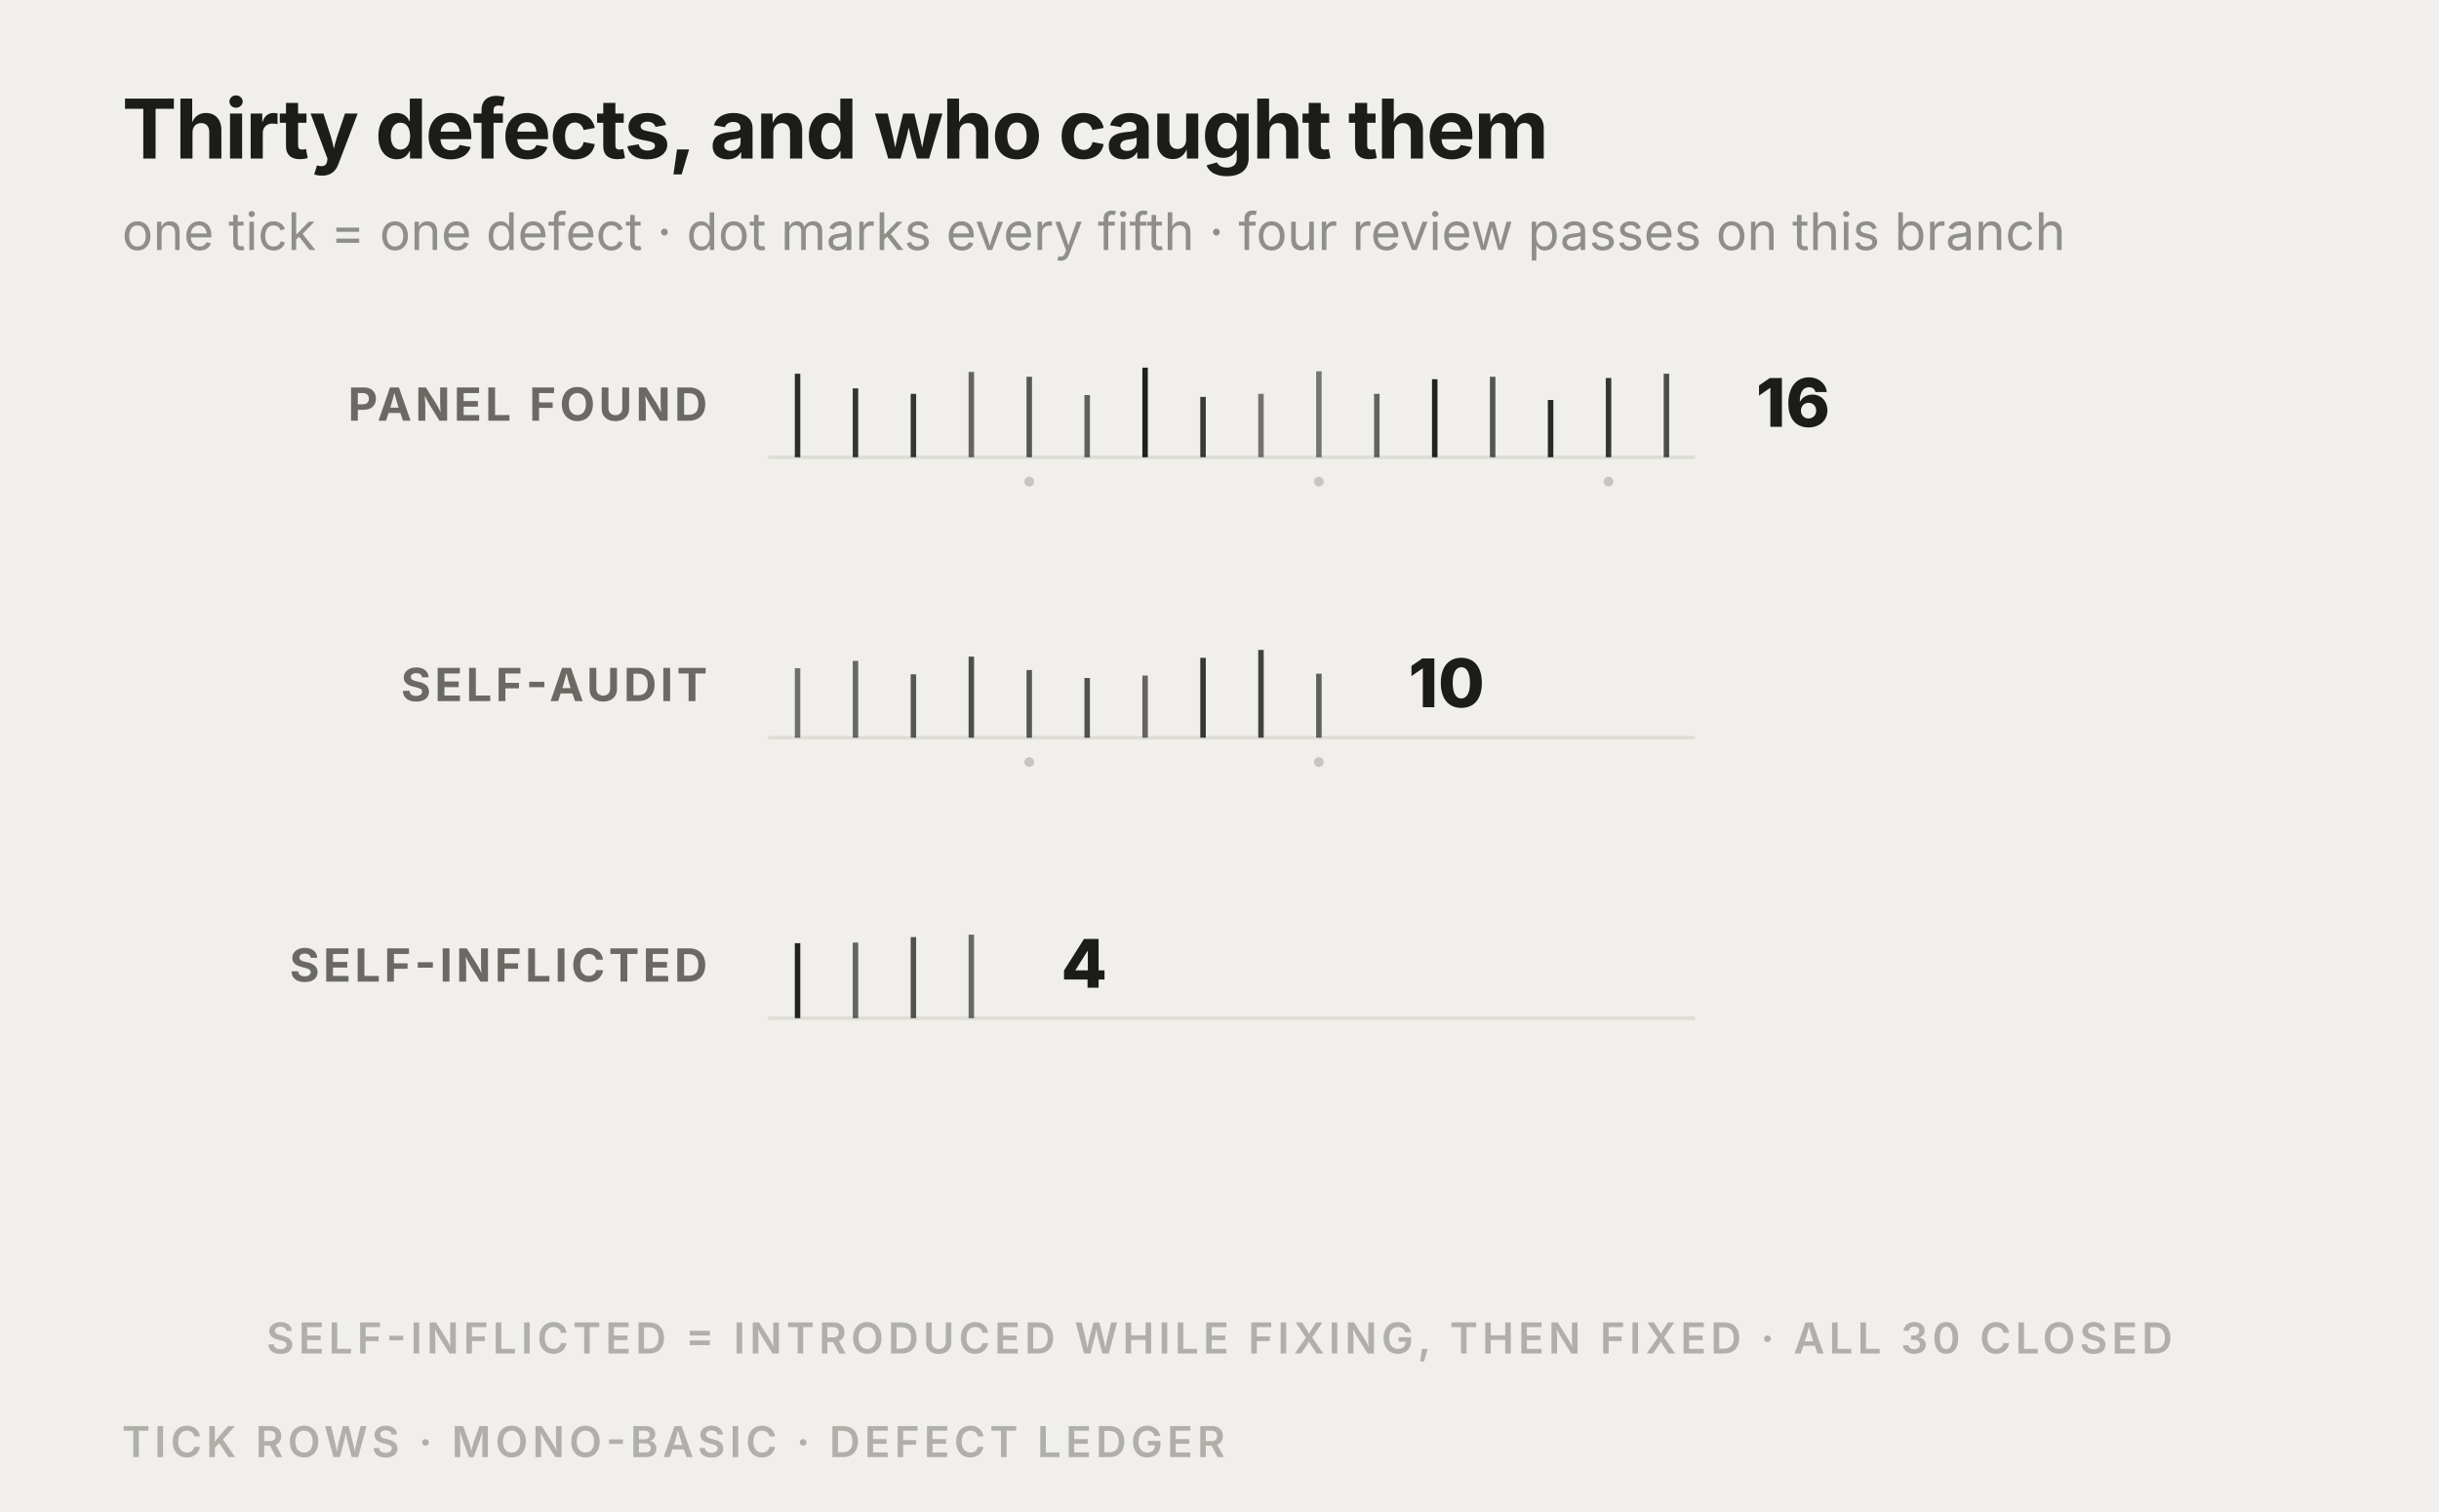
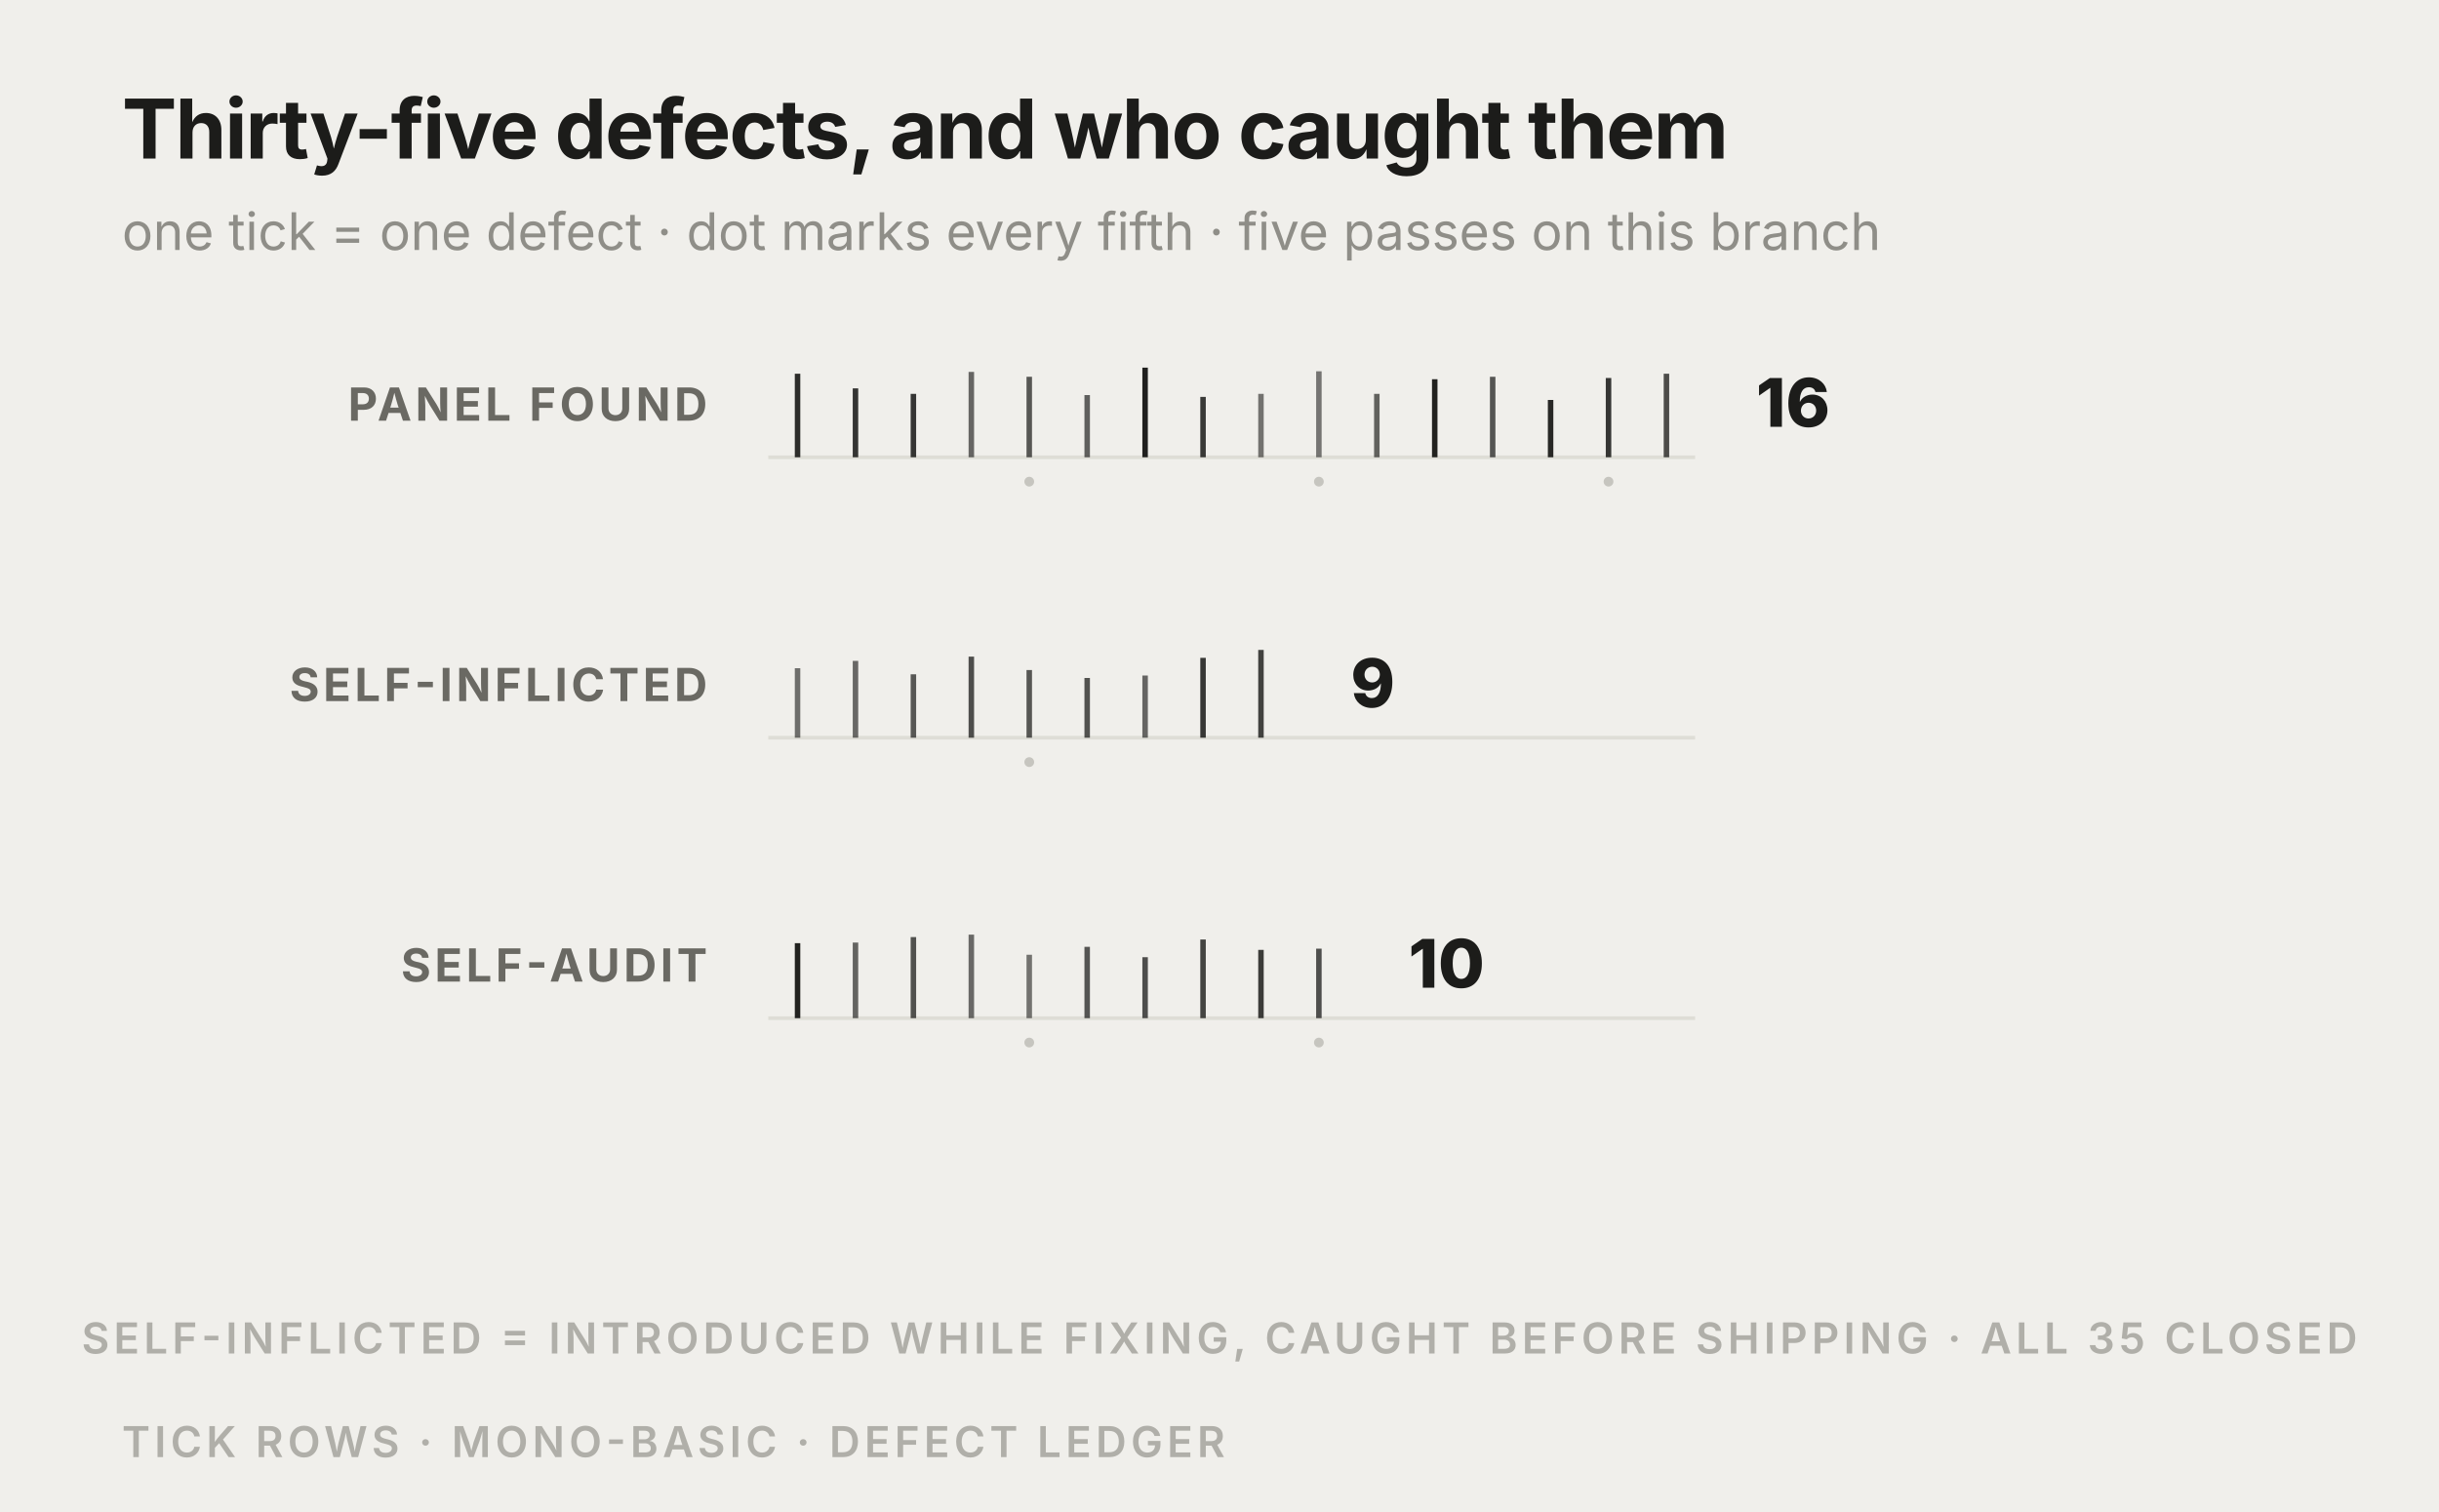
<svg xmlns="http://www.w3.org/2000/svg" viewBox="0 0 400 248" width="400" height="248" font-family="Inter,-apple-system,Helvetica Neue,Arial,sans-serif">
  <style>
  text{font-family:Inter,-apple-system,'Helvetica Neue',Arial,sans-serif}
</style>
  <rect x="0" y="0" width="400" height="248" fill="#F0EFEB" />
-   <text x="20" y="26" font-size="13.5" font-weight="700" fill="#1C1C1A" letter-spacing="-.02em">Thirty defects, and who caught them</text>
-   <text x="20" y="41" font-size="8.5" fill="#8F8E88">one tick = one defect · dot marks every fifth · four review passes on this branch</text>
+   <text x="20" y="26" font-size="13.5" font-weight="700" fill="#1C1C1A" letter-spacing="-.02em">Thirty-five defects, and who caught them</text>
+   <text x="20" y="41" font-size="8.5" fill="#8F8E88">one tick = one defect · dot marks every fifth · five passes on this branch</text>
  <g transform="translate(0,26)">
    <text x="116" y="43" font-size="7.5" font-weight="700" fill="#6A6963" text-anchor="end" letter-spacing=".08em">PANEL FOUND</text>
    <line x1="126" y1="49" x2="278" y2="49" stroke="#DEDDD6" stroke-width="0.6" />
    <line x1="130.8" y1="49" x2="130.8" y2="35.3" stroke="#1C1C1A" stroke-width="0.9" opacity="0.92" />
    <line x1="140.3" y1="49" x2="140.3" y2="37.7" stroke="#1C1C1A" stroke-width="0.9" opacity="0.88" />
    <line x1="149.8" y1="49" x2="149.8" y2="38.6" stroke="#1C1C1A" stroke-width="0.9" opacity="0.88" />
    <line x1="159.3" y1="49" x2="159.3" y2="35.0" stroke="#1C1C1A" stroke-width="0.9" opacity="0.65" />
    <line x1="168.8" y1="49" x2="168.8" y2="35.8" stroke="#1C1C1A" stroke-width="0.9" opacity="0.72" />
    <circle cx="168.8" cy="53" r="0.8" fill="#C6C5BF" />
    <line x1="178.3" y1="49" x2="178.3" y2="38.8" stroke="#1C1C1A" stroke-width="0.9" opacity="0.68" />
    <line x1="187.8" y1="49" x2="187.8" y2="34.3" stroke="#1C1C1A" stroke-width="0.9" opacity="0.98" />
    <line x1="197.3" y1="49" x2="197.3" y2="39.1" stroke="#1C1C1A" stroke-width="0.9" opacity="0.86" />
    <line x1="206.8" y1="49" x2="206.8" y2="38.6" stroke="#1C1C1A" stroke-width="0.9" opacity="0.59" />
    <line x1="216.3" y1="49" x2="216.3" y2="34.9" stroke="#1C1C1A" stroke-width="0.9" opacity="0.58" />
    <circle cx="216.3" cy="53" r="0.8" fill="#C6C5BF" />
    <line x1="225.8" y1="49" x2="225.8" y2="38.6" stroke="#1C1C1A" stroke-width="0.9" opacity="0.67" />
    <line x1="235.3" y1="49" x2="235.3" y2="36.2" stroke="#1C1C1A" stroke-width="0.9" opacity="0.97" />
    <line x1="244.8" y1="49" x2="244.8" y2="35.8" stroke="#1C1C1A" stroke-width="0.9" opacity="0.73" />
    <line x1="254.3" y1="49" x2="254.3" y2="39.6" stroke="#1C1C1A" stroke-width="0.9" opacity="0.94" />
    <line x1="263.8" y1="49" x2="263.8" y2="36.0" stroke="#1C1C1A" stroke-width="0.9" opacity="0.88" />
    <circle cx="263.8" cy="53" r="0.8" fill="#C6C5BF" />
    <line x1="273.3" y1="49" x2="273.3" y2="35.3" stroke="#1C1C1A" stroke-width="0.9" opacity="0.77" />
    <text x="288.0" y="44" font-size="11" font-weight="800" fill="#1C1C1A">16</text>
-     <text x="116" y="89" font-size="7.5" font-weight="700" fill="#6A6963" text-anchor="end" letter-spacing=".08em">SELF-AUDIT</text>
+     <text x="116" y="89" font-size="7.5" font-weight="700" fill="#6A6963" text-anchor="end" letter-spacing=".08em">SELF-INFLICTED</text>
    <line x1="126" y1="95" x2="278" y2="95" stroke="#DEDDD6" stroke-width="0.6" />
    <line x1="130.8" y1="95" x2="130.8" y2="83.6" stroke="#1C1C1A" stroke-width="0.9" opacity="0.61" />
    <line x1="140.3" y1="95" x2="140.3" y2="82.4" stroke="#1C1C1A" stroke-width="0.9" opacity="0.64" />
    <line x1="149.8" y1="95" x2="149.8" y2="84.6" stroke="#1C1C1A" stroke-width="0.9" opacity="0.72" />
    <line x1="159.3" y1="95" x2="159.3" y2="81.7" stroke="#1C1C1A" stroke-width="0.9" opacity="0.76" />
    <line x1="168.8" y1="95" x2="168.8" y2="83.9" stroke="#1C1C1A" stroke-width="0.9" opacity="0.72" />
    <circle cx="168.8" cy="99" r="0.8" fill="#C6C5BF" />
    <line x1="178.3" y1="95" x2="178.3" y2="85.2" stroke="#1C1C1A" stroke-width="0.9" opacity="0.75" />
    <line x1="187.8" y1="95" x2="187.8" y2="84.8" stroke="#1C1C1A" stroke-width="0.9" opacity="0.65" />
    <line x1="197.3" y1="95" x2="197.3" y2="81.9" stroke="#1C1C1A" stroke-width="0.9" opacity="0.87" />
    <line x1="206.8" y1="95" x2="206.8" y2="80.6" stroke="#1C1C1A" stroke-width="0.9" opacity="0.82" />
-     <line x1="216.3" y1="95" x2="216.3" y2="84.5" stroke="#1C1C1A" stroke-width="0.9" opacity="0.68" />
-     <circle cx="216.3" cy="99" r="0.8" fill="#C6C5BF" />
-     <text x="231.0" y="90" font-size="11" font-weight="800" fill="#1C1C1A">10</text>
-     <text x="116" y="135" font-size="7.5" font-weight="700" fill="#6A6963" text-anchor="end" letter-spacing=".08em">SELF-INFLICTED</text>
+     <text x="221.5" y="90" font-size="11" font-weight="800" fill="#1C1C1A">9</text>
+     <text x="116" y="135" font-size="7.5" font-weight="700" fill="#6A6963" text-anchor="end" letter-spacing=".08em">SELF-AUDIT</text>
    <line x1="126" y1="141" x2="278" y2="141" stroke="#DEDDD6" stroke-width="0.6" />
    <line x1="130.8" y1="141" x2="130.8" y2="128.7" stroke="#1C1C1A" stroke-width="0.9" opacity="0.97" />
    <line x1="140.3" y1="141" x2="140.3" y2="128.6" stroke="#1C1C1A" stroke-width="0.9" opacity="0.66" />
    <line x1="149.8" y1="141" x2="149.8" y2="127.7" stroke="#1C1C1A" stroke-width="0.9" opacity="0.75" />
    <line x1="159.3" y1="141" x2="159.3" y2="127.3" stroke="#1C1C1A" stroke-width="0.9" opacity="0.64" />
-     <text x="174.0" y="136" font-size="11" font-weight="800" fill="#1C1C1A">4</text>
-     <text x="200" y="196" font-size="7" font-weight="600" fill="#B0AFA9" text-anchor="middle" letter-spacing=".1em">SELF-INFLICTED = INTRODUCED WHILE FIXING, THEN FIXED · ALL 30 CLOSED</text>
+     <line x1="168.8" y1="141" x2="168.8" y2="130.6" stroke="#1C1C1A" stroke-width="0.9" opacity="0.59" />
+     <circle cx="168.8" cy="145" r="0.8" fill="#C6C5BF" />
+     <line x1="178.3" y1="141" x2="178.3" y2="129.3" stroke="#1C1C1A" stroke-width="0.9" opacity="0.73" />
+     <line x1="187.8" y1="141" x2="187.8" y2="131.0" stroke="#1C1C1A" stroke-width="0.9" opacity="0.76" />
+     <line x1="197.3" y1="141" x2="197.3" y2="128.1" stroke="#1C1C1A" stroke-width="0.9" opacity="0.81" />
+     <line x1="206.8" y1="141" x2="206.8" y2="129.8" stroke="#1C1C1A" stroke-width="0.9" opacity="0.85" />
+     <line x1="216.3" y1="141" x2="216.3" y2="129.6" stroke="#1C1C1A" stroke-width="0.9" opacity="0.76" />
+     <circle cx="216.3" cy="145" r="0.8" fill="#C6C5BF" />
+     <text x="231.0" y="136" font-size="11" font-weight="800" fill="#1C1C1A">10</text>
+     <text x="200" y="196" font-size="7" font-weight="600" fill="#B0AFA9" text-anchor="middle" letter-spacing=".1em">SELF-INFLICTED = INTRODUCED WHILE FIXING, CAUGHT BEFORE SHIPPING · ALL 35 CLOSED</text>
  </g>
  <text x="20" y="239" font-size="7" font-weight="600" fill="#B0AFA9" letter-spacing=".1em">TICK ROWS · MONO-BASIC · DEFECT LEDGER</text>
</svg>
